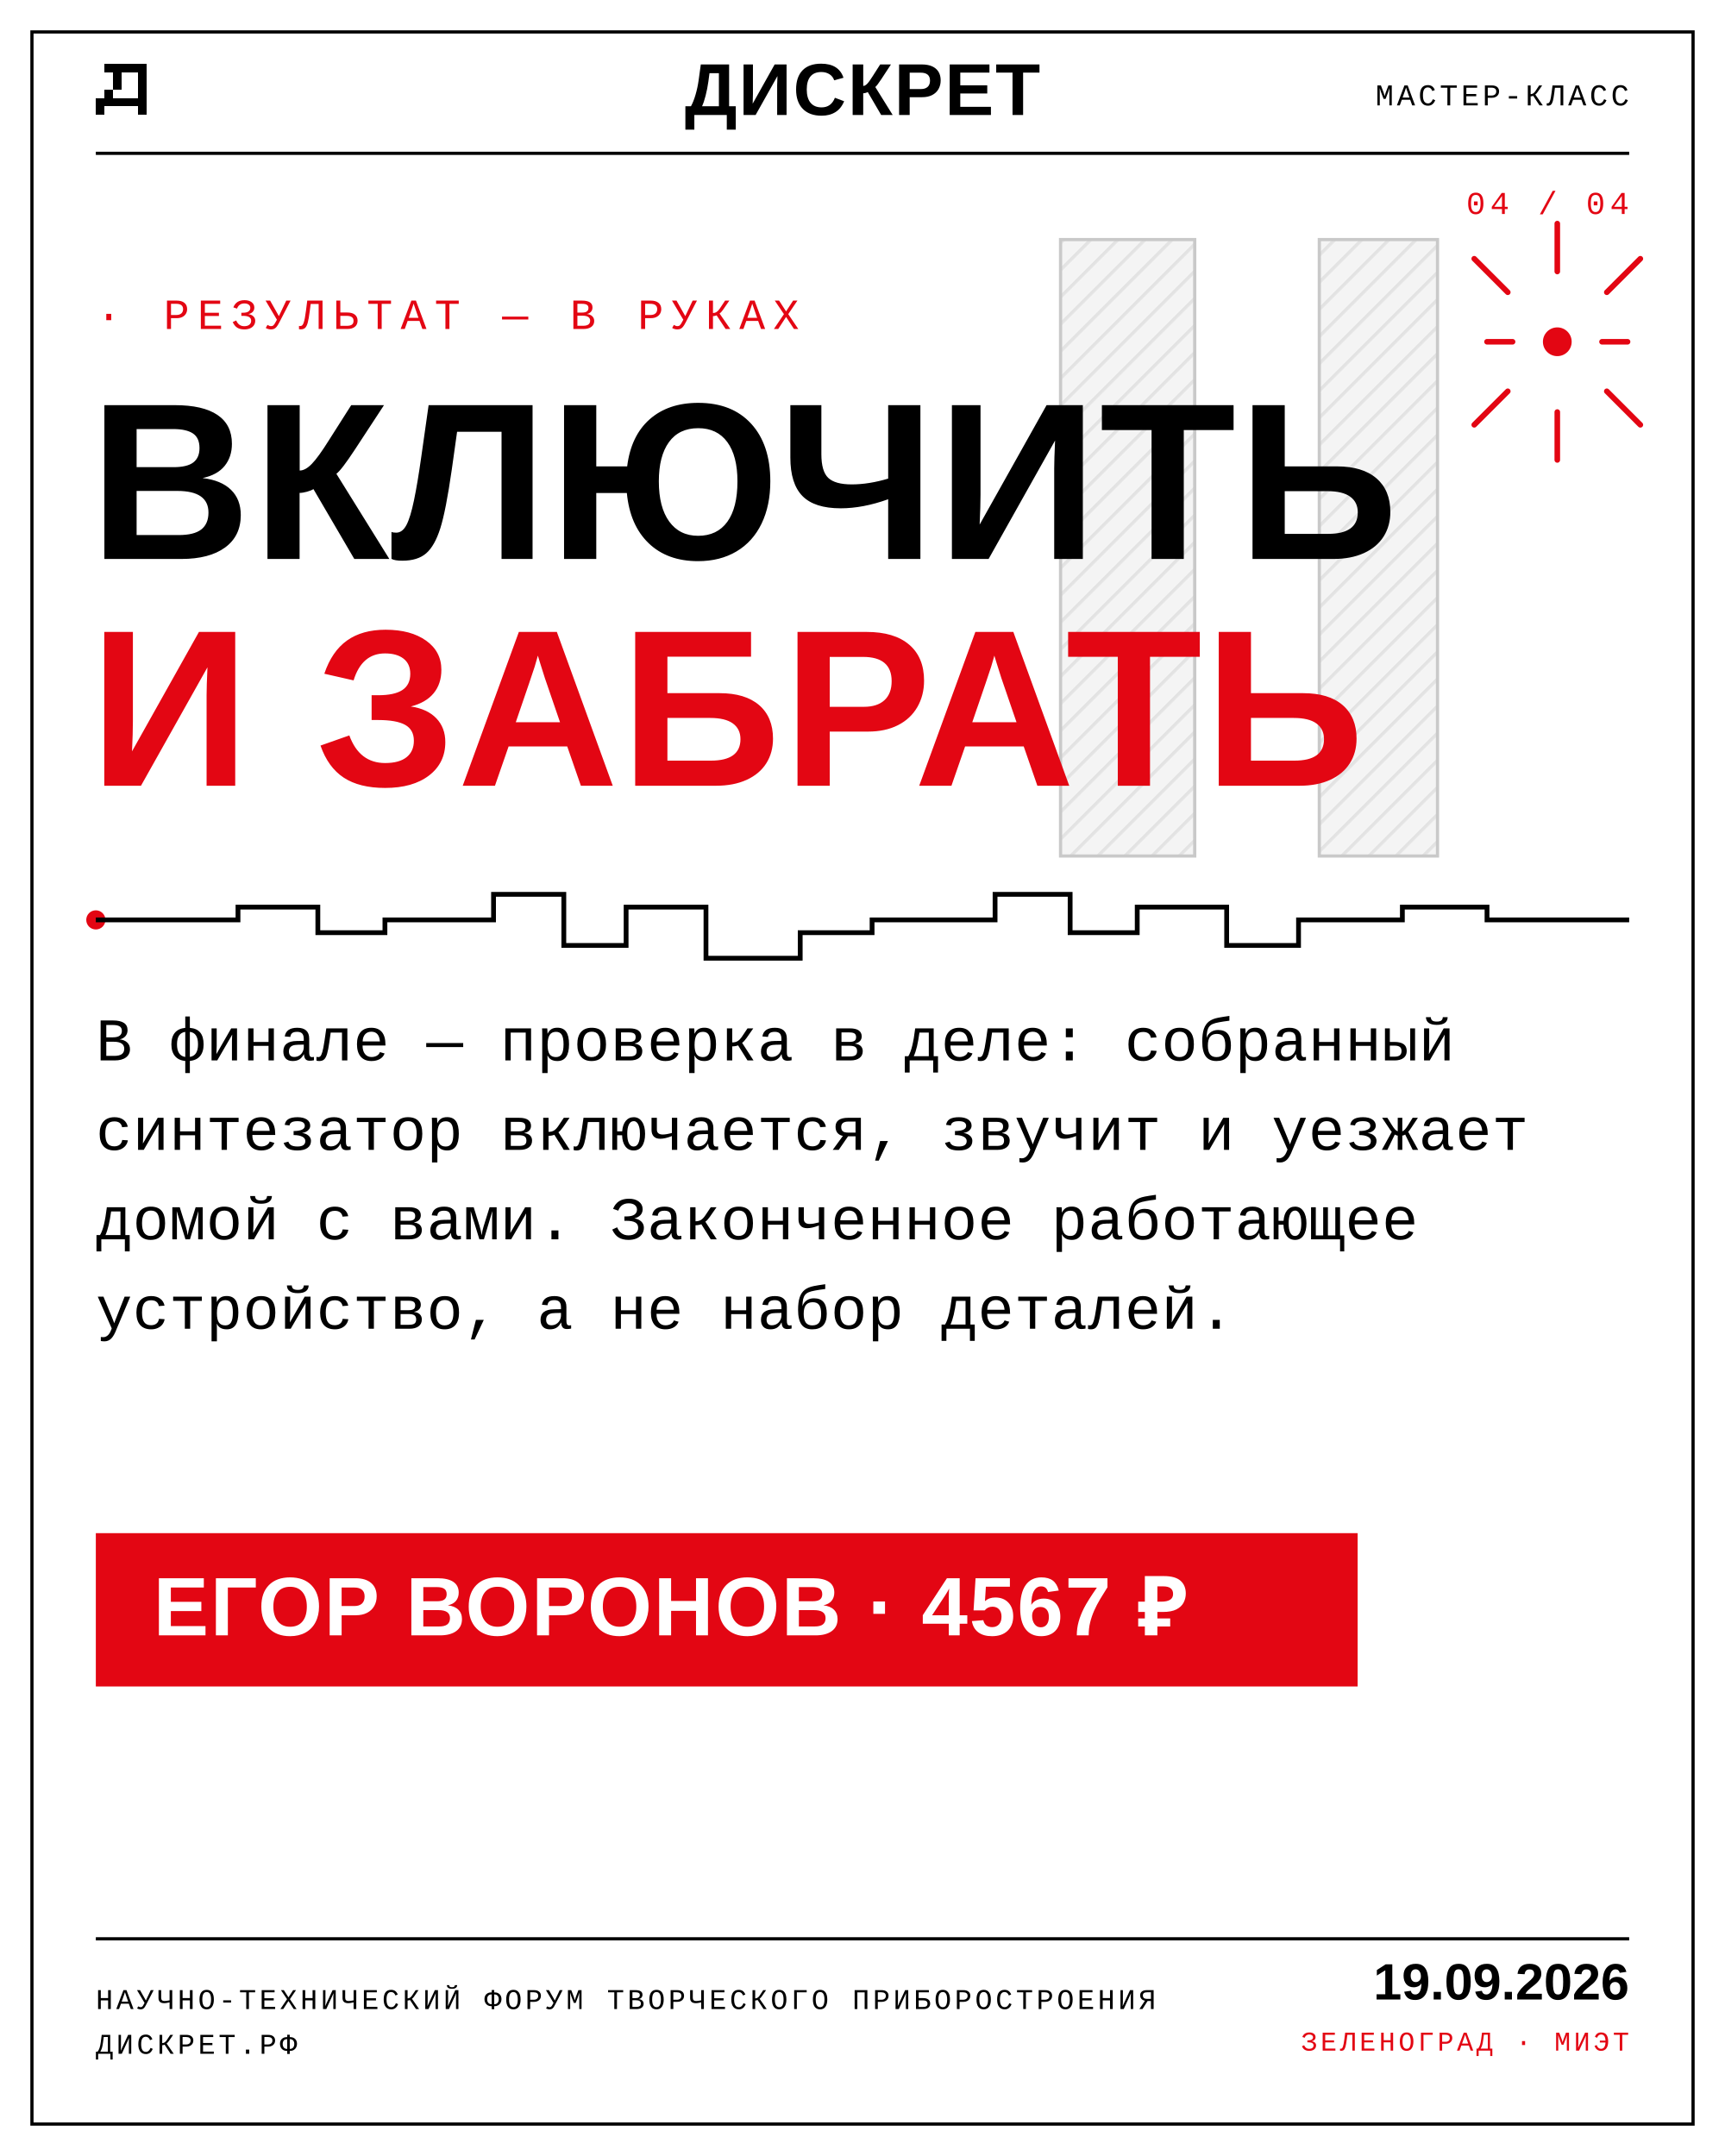
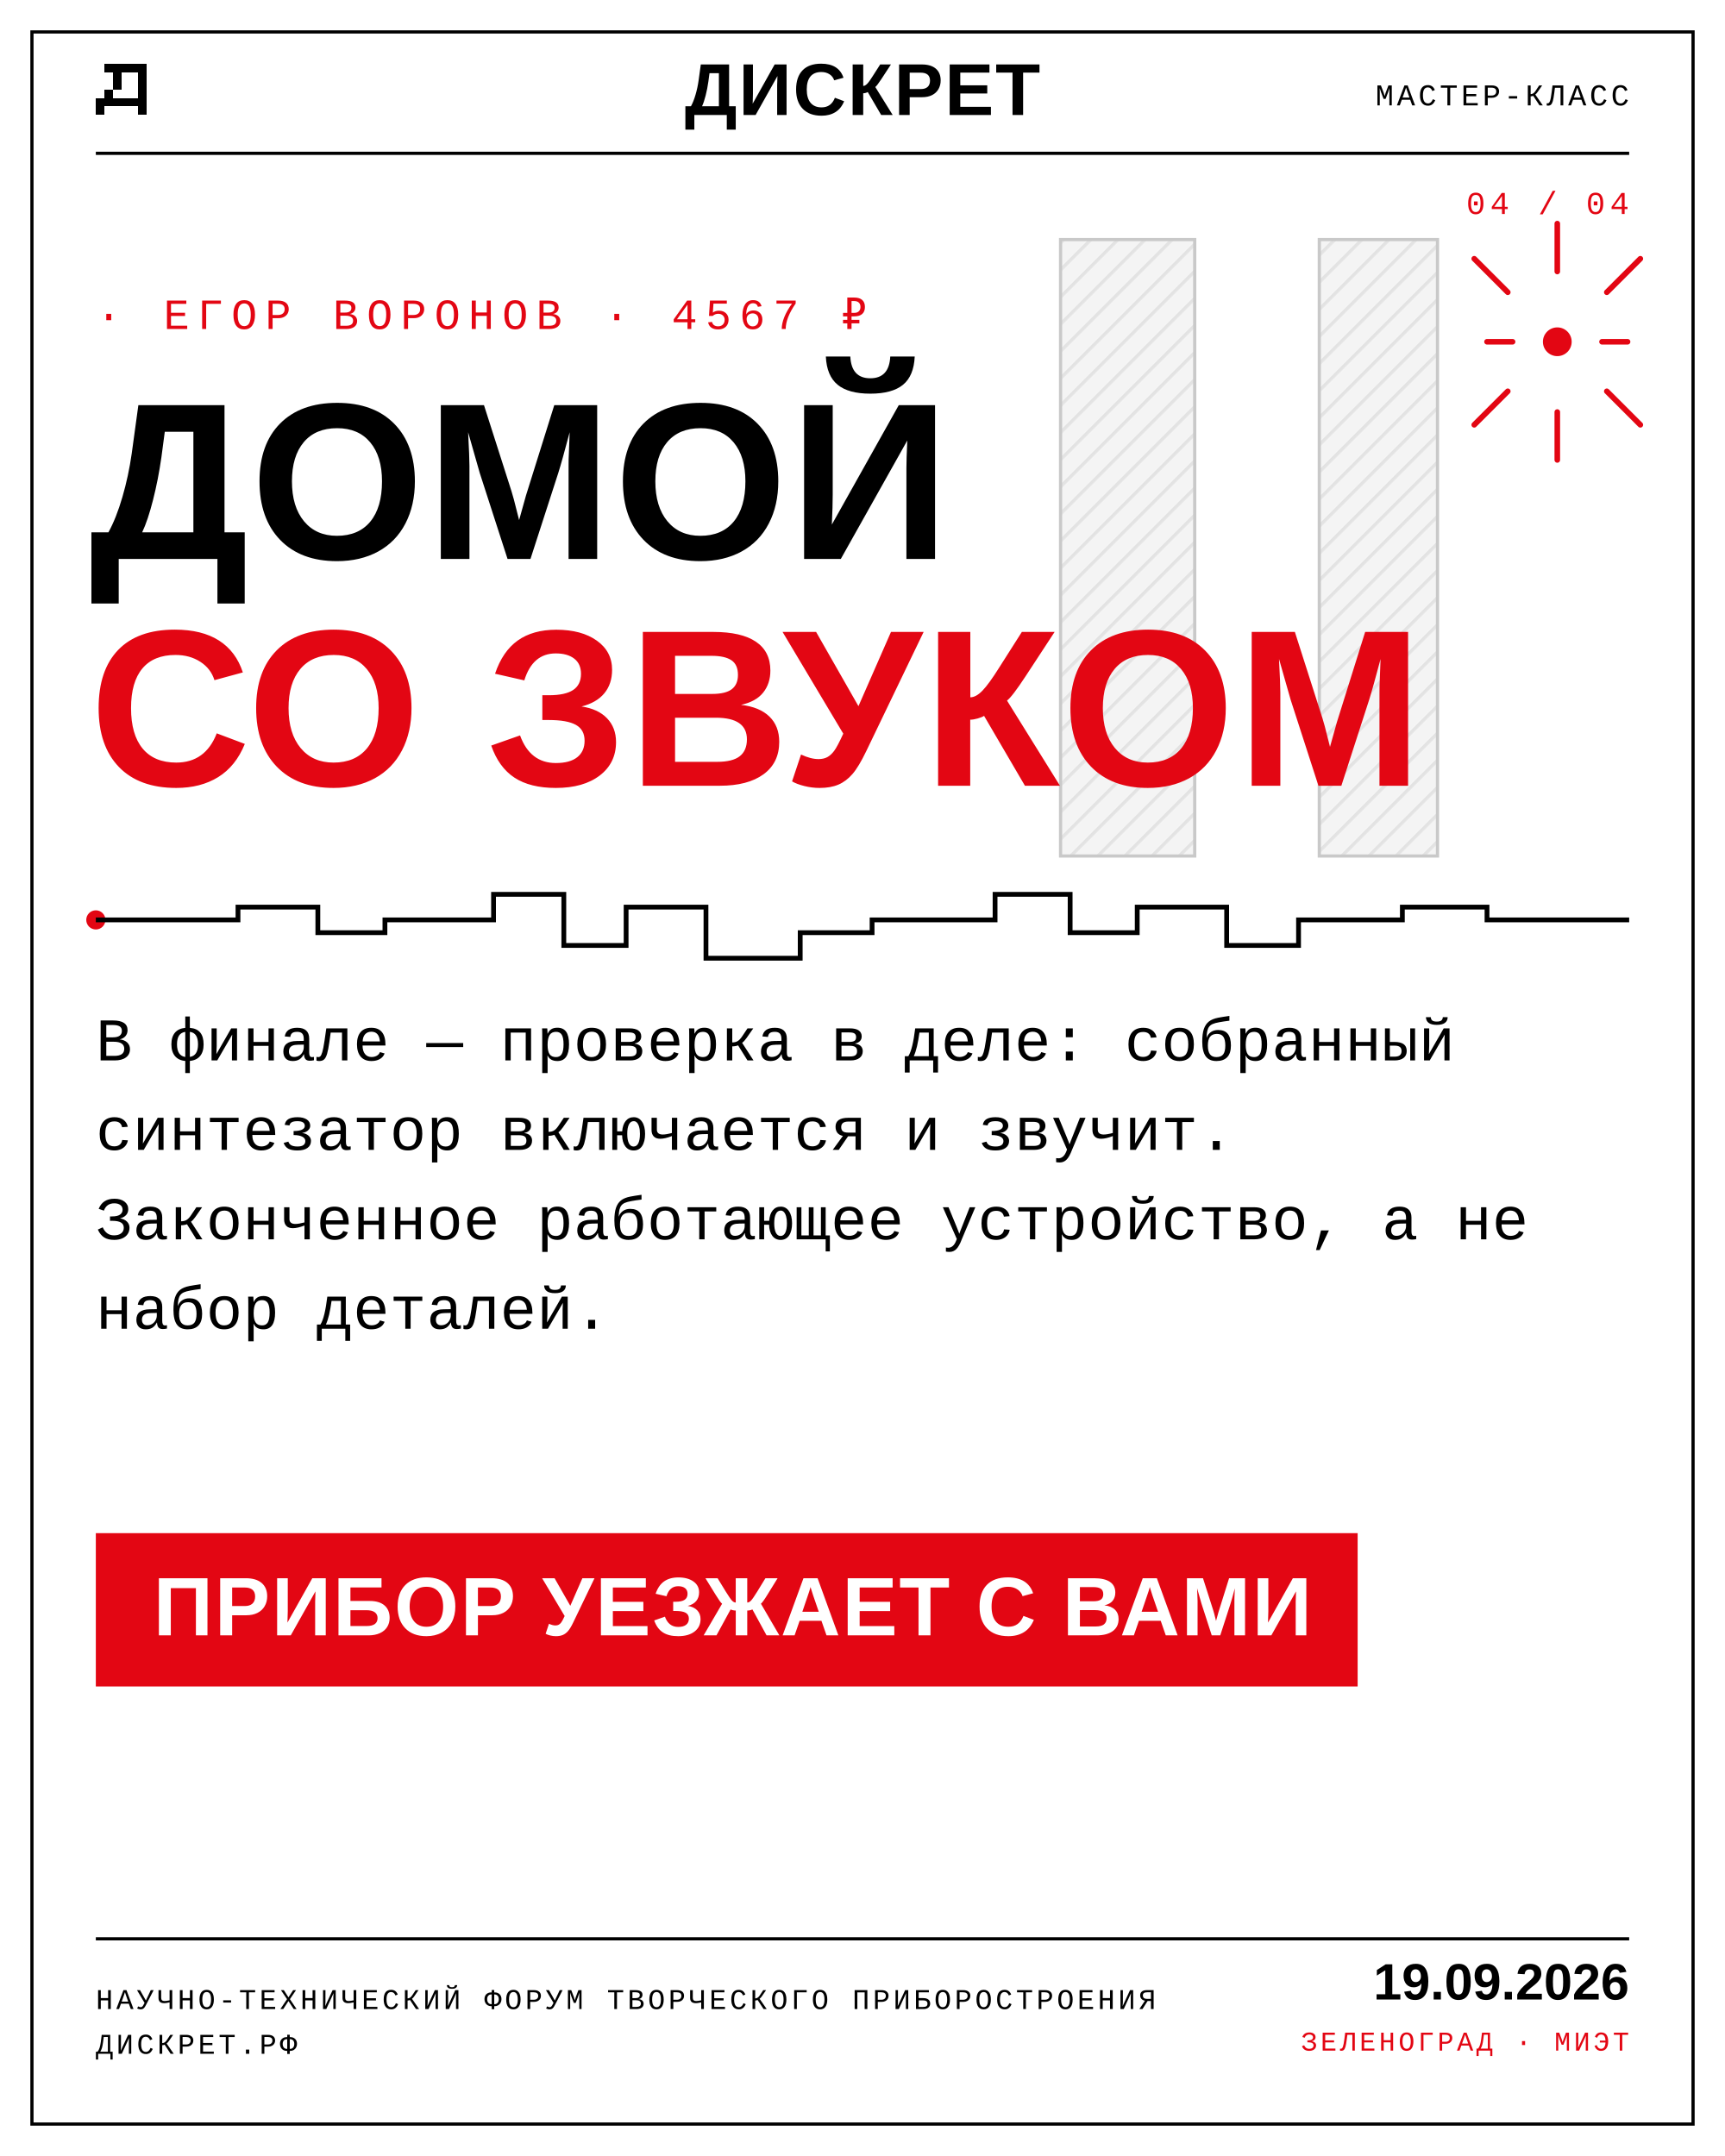
<svg xmlns="http://www.w3.org/2000/svg" width="1080" height="1350" viewBox="0 0 1080 1350" fill="none" font-family="'Arial Narrow','Helvetica Neue',Arial,sans-serif">
  <defs>
    <g id="logoD" shape-rendering="crispEdges" transform="scale(0.66667)">
      <rect x="10" y="0" width="2" height="12" />
      <rect x="2" y="0" width="8" height="2" />
      <rect x="4" y="2" width="2" height="4" />
      <rect x="2" y="6" width="2" height="2" />
      <rect x="0" y="8" width="12" height="2" />
      <rect x="0" y="10" width="2" height="2" />
    </g>
    <pattern id="th" width="12" height="12" patternTransform="rotate(45)" patternUnits="userSpaceOnUse">
      <rect width="12" height="12" fill="#f4f4f4" />
      <line x1="0" y1="0" x2="0" y2="12" stroke="#e3e3e3" stroke-width="4" />
    </pattern>
  </defs>
  <rect width="1080" height="1350" fill="#FFFFFF" />
  <rect x="20" y="20" width="1040" height="1310" fill="none" stroke="#000" stroke-width="2" />
  <use href="#logoD" fill="#000" transform="translate(60,40) scale(4.0)" />
  <text x="540" y="72" text-anchor="middle" font-weight="800" font-size="46" letter-spacing="1" fill="#000">ДИСКРЕТ</text>
  <text x="1020" y="66" text-anchor="end" font-family="'Courier New',monospace" font-size="19" letter-spacing="2" fill="#000">МАСТЕР-КЛАСС</text>
  <line x1="60" y1="96" x2="1020" y2="96" stroke="#000" stroke-width="2" />
  <text x="1020" y="134" text-anchor="end" font-family="'Courier New',monospace" font-size="20" letter-spacing="3" fill="#E30613">04 / 04</text>
  <g stroke="#c9c9c9" stroke-width="2">
    <rect x="664" y="150" width="84" height="386" fill="url(#th)" />
    <rect x="826" y="150" width="74" height="386" fill="url(#th)" />
  </g>
  <g stroke="#E30613" stroke-width="3.5" stroke-linecap="round">
    <line x1="975" y1="170" x2="975" y2="140" />
    <line x1="975" y1="258" x2="975" y2="288" />
    <line x1="931" y1="214" x2="947" y2="214" />
    <line x1="1003" y1="214" x2="1019" y2="214" />
    <line x1="944" y1="183" x2="923" y2="162" />
    <line x1="1006" y1="183" x2="1027" y2="162" />
    <line x1="944" y1="245" x2="923" y2="266" />
    <line x1="1006" y1="245" x2="1027" y2="266" />
  </g>
  <circle cx="975" cy="214" r="9" fill="#E30613" />
-   <text x="60" y="206" font-family="'Courier New',monospace" font-size="27" letter-spacing="5" fill="#E30613">· РЕЗУЛЬТАТ — В РУКАХ</text>
-   <text x="56" y="350" font-weight="800" font-size="140" letter-spacing="1" fill="#000">ВКЛЮЧИТЬ</text>
-   <text x="56" y="492" font-weight="800" font-size="140" letter-spacing="1" fill="#E30613">И ЗАБРАТЬ</text>
+   <text x="60" y="206" font-family="'Courier New',monospace" font-size="27" letter-spacing="5" fill="#E30613">· ЕГОР ВОРОНОВ · 4567 ₽</text>
+   <text x="56" y="350" font-weight="800" font-size="140" letter-spacing="1" fill="#000">ДОМОЙ</text>
+   <text x="56" y="492" font-weight="800" font-size="140" letter-spacing="1" fill="#E30613">СО ЗВУКОМ</text>
  <circle cx="60" cy="576" r="6" fill="#E30613" />
  <polyline points="60,576 149,576 149,568 199,568 199,584 241,584 241,576 309,576 309,560 353,560 353,592 392,592 392,568 442,568 442,600 501,600 501,584 546,584 546,576 623,576 623,560 670,560 670,584 712,584 712,568 768,568 768,592 813,592 813,576 878,576 878,568 931,568 931,576 1020,576" fill="none" stroke="#000" stroke-width="3" />
  <text x="60" y="664" font-family="'Courier New',monospace" font-size="38" letter-spacing="0.2" fill="#000">В финале — проверка в деле: собранный</text>
-   <text x="60" y="720" font-family="'Courier New',monospace" font-size="38" letter-spacing="0.2" fill="#000">синтезатор включается, звучит и уезжает</text>
-   <text x="60" y="776" font-family="'Courier New',monospace" font-size="38" letter-spacing="0.2" fill="#000">домой с вами. Законченное работающее</text>
-   <text x="60" y="832" font-family="'Courier New',monospace" font-size="38" letter-spacing="0.2" fill="#000">устройство, а не набор деталей.</text>
+   <text x="60" y="720" font-family="'Courier New',monospace" font-size="38" letter-spacing="0.2" fill="#000">синтезатор включается и звучит.</text>
+   <text x="60" y="776" font-family="'Courier New',monospace" font-size="38" letter-spacing="0.2" fill="#000">Законченное работающее устройство, а не</text>
+   <text x="60" y="832" font-family="'Courier New',monospace" font-size="38" letter-spacing="0.2" fill="#000">набор деталей.</text>
  <rect x="60" y="960" width="790" height="96" fill="#E30613" />
-   <text x="96" y="1024" font-weight="800" font-size="52" letter-spacing="1" fill="#FFF">ЕГОР ВОРОНОВ · 4567 ₽</text>
+   <text x="96" y="1024" font-weight="800" font-size="52" letter-spacing="1" fill="#FFF">ПРИБОР УЕЗЖАЕТ С ВАМИ</text>
  <line x1="60" y1="1214" x2="1020" y2="1214" stroke="#000" stroke-width="2" />
  <text x="60" y="1258" font-family="'Courier New',monospace" font-size="18" letter-spacing="2" fill="#000">НАУЧНО-ТЕХНИЧЕСКИЙ ФОРУМ ТВОРЧЕСКОГО ПРИБОРОСТРОЕНИЯ</text>
  <text x="60" y="1286" font-family="'Courier New',monospace" font-size="18" letter-spacing="2" fill="#000">ДИСКРЕТ.РФ</text>
  <text x="1020" y="1252" text-anchor="end" font-weight="800" font-size="32" fill="#000">19.09.2026</text>
  <text x="1020" y="1284" text-anchor="end" font-family="'Courier New',monospace" font-size="17" letter-spacing="2" fill="#E30613">ЗЕЛЕНОГРАД · МИЭТ</text>
</svg>
